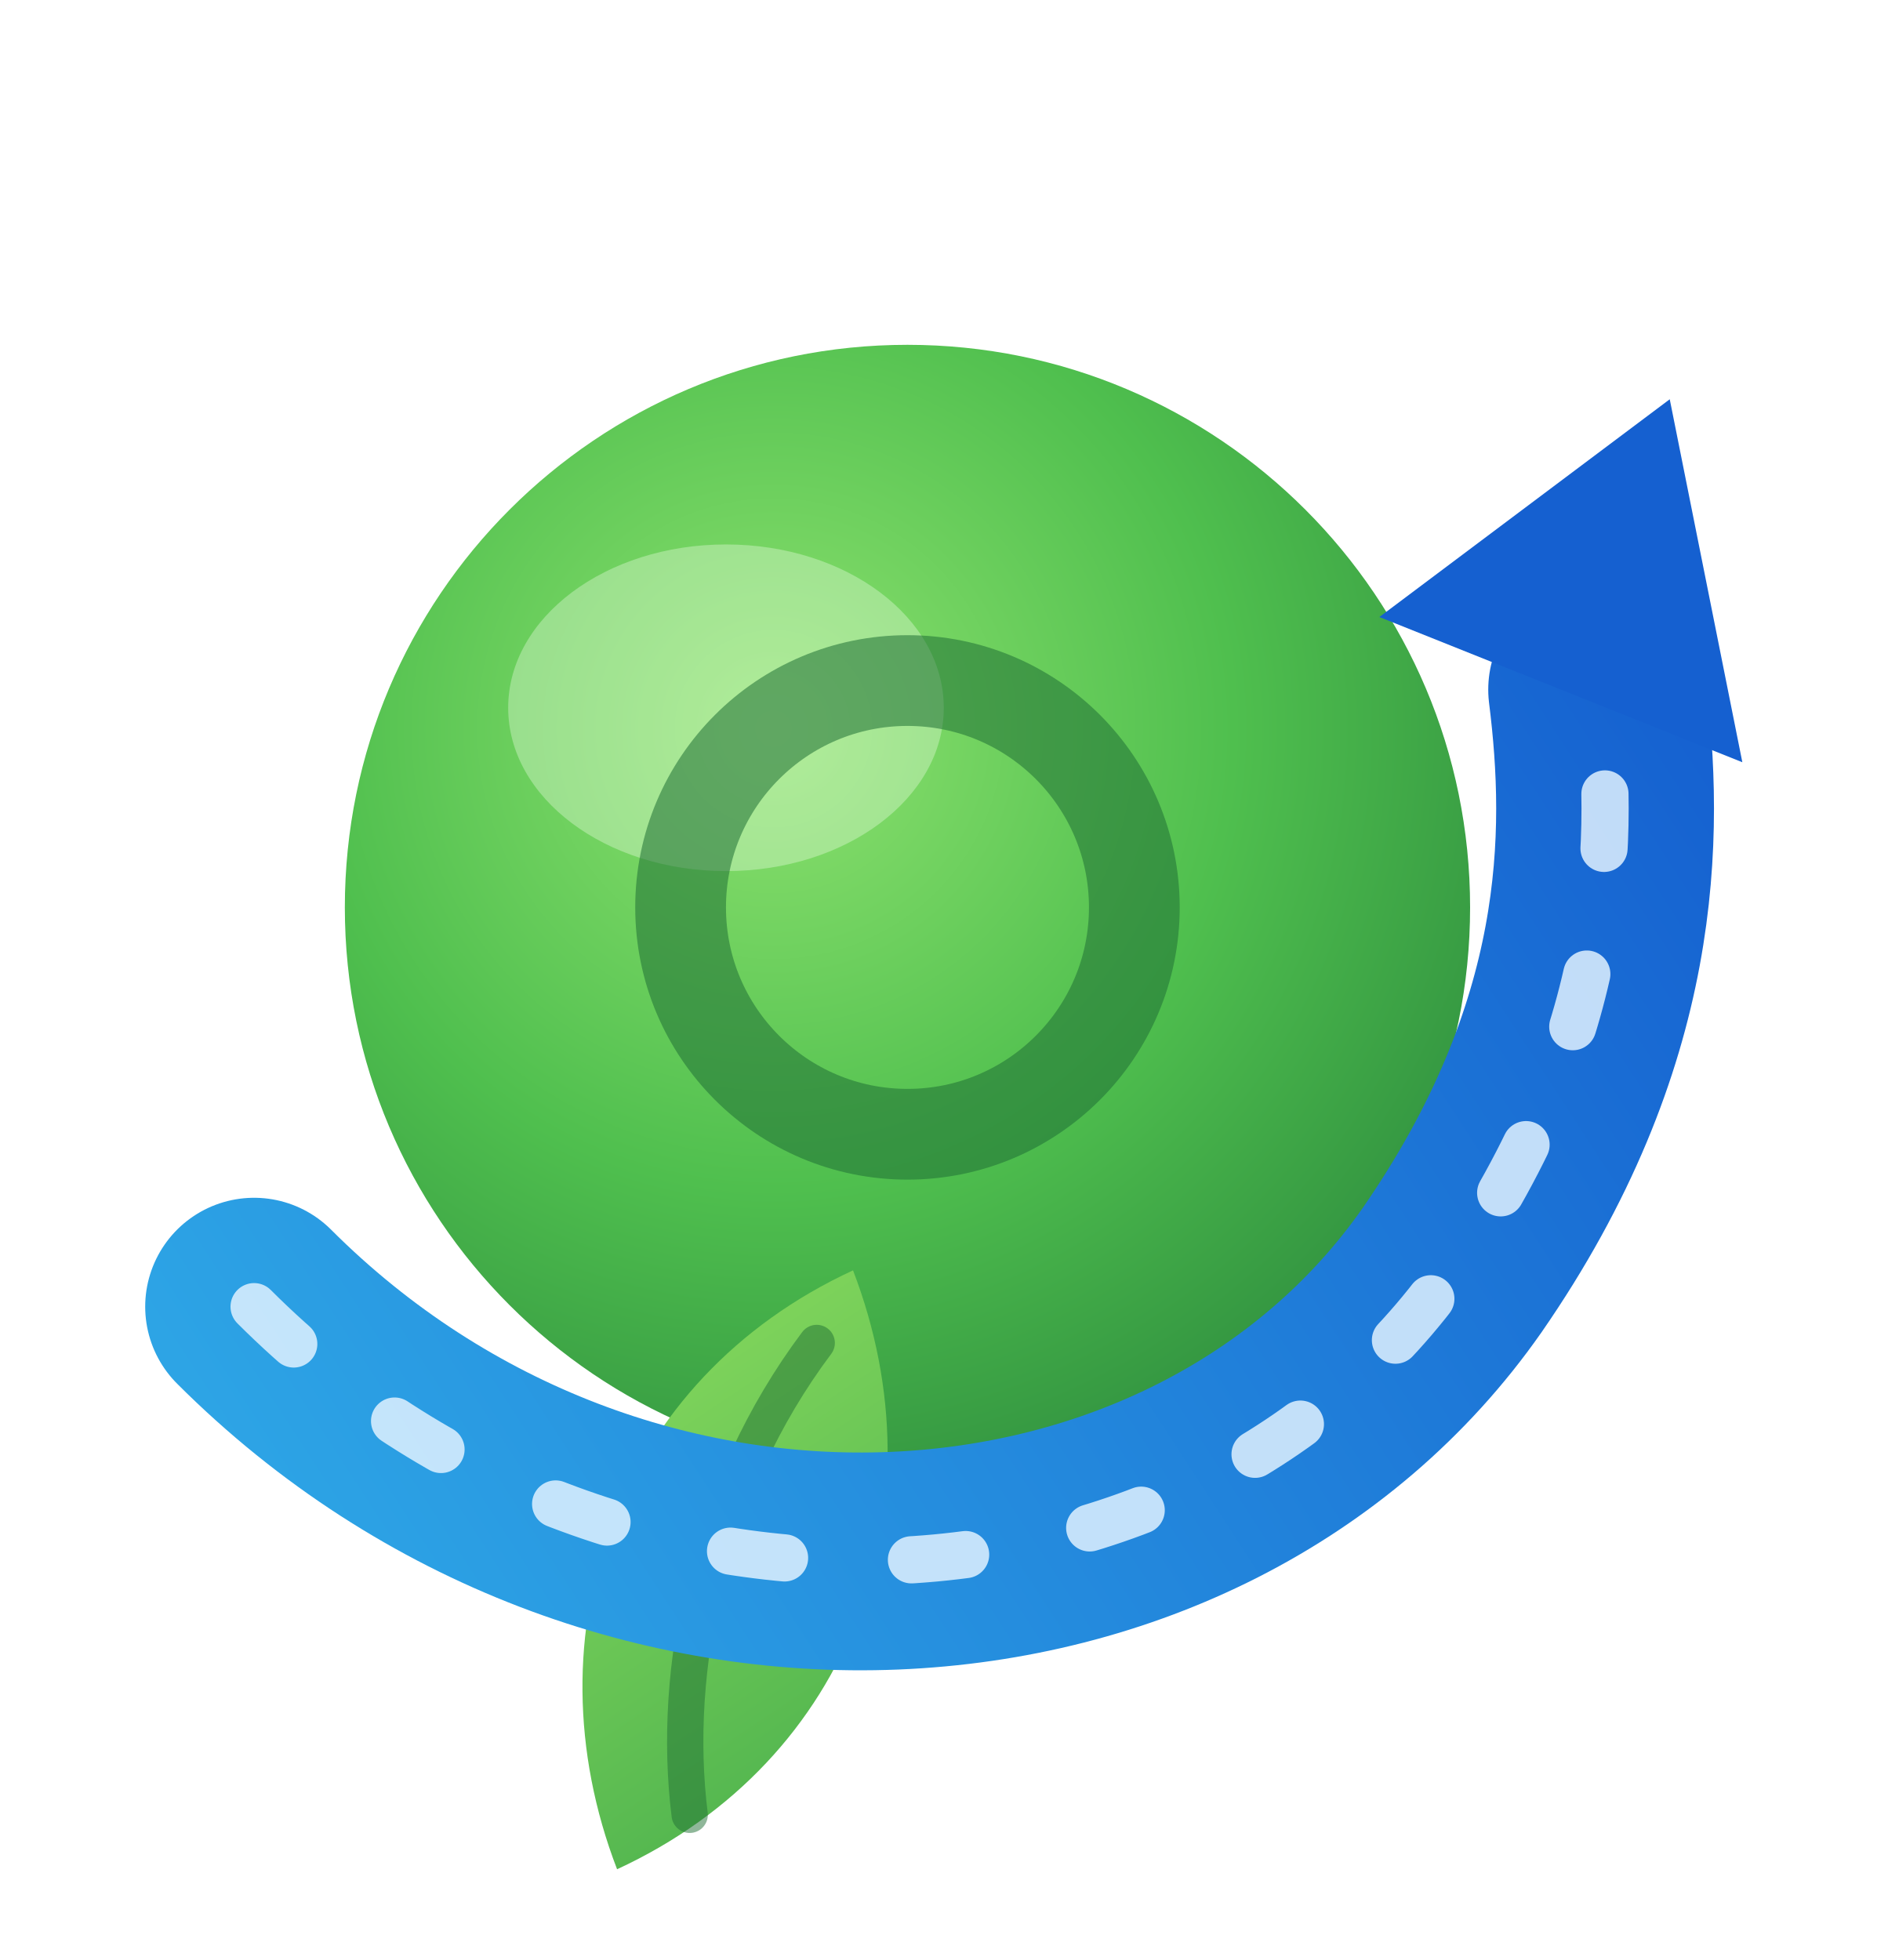
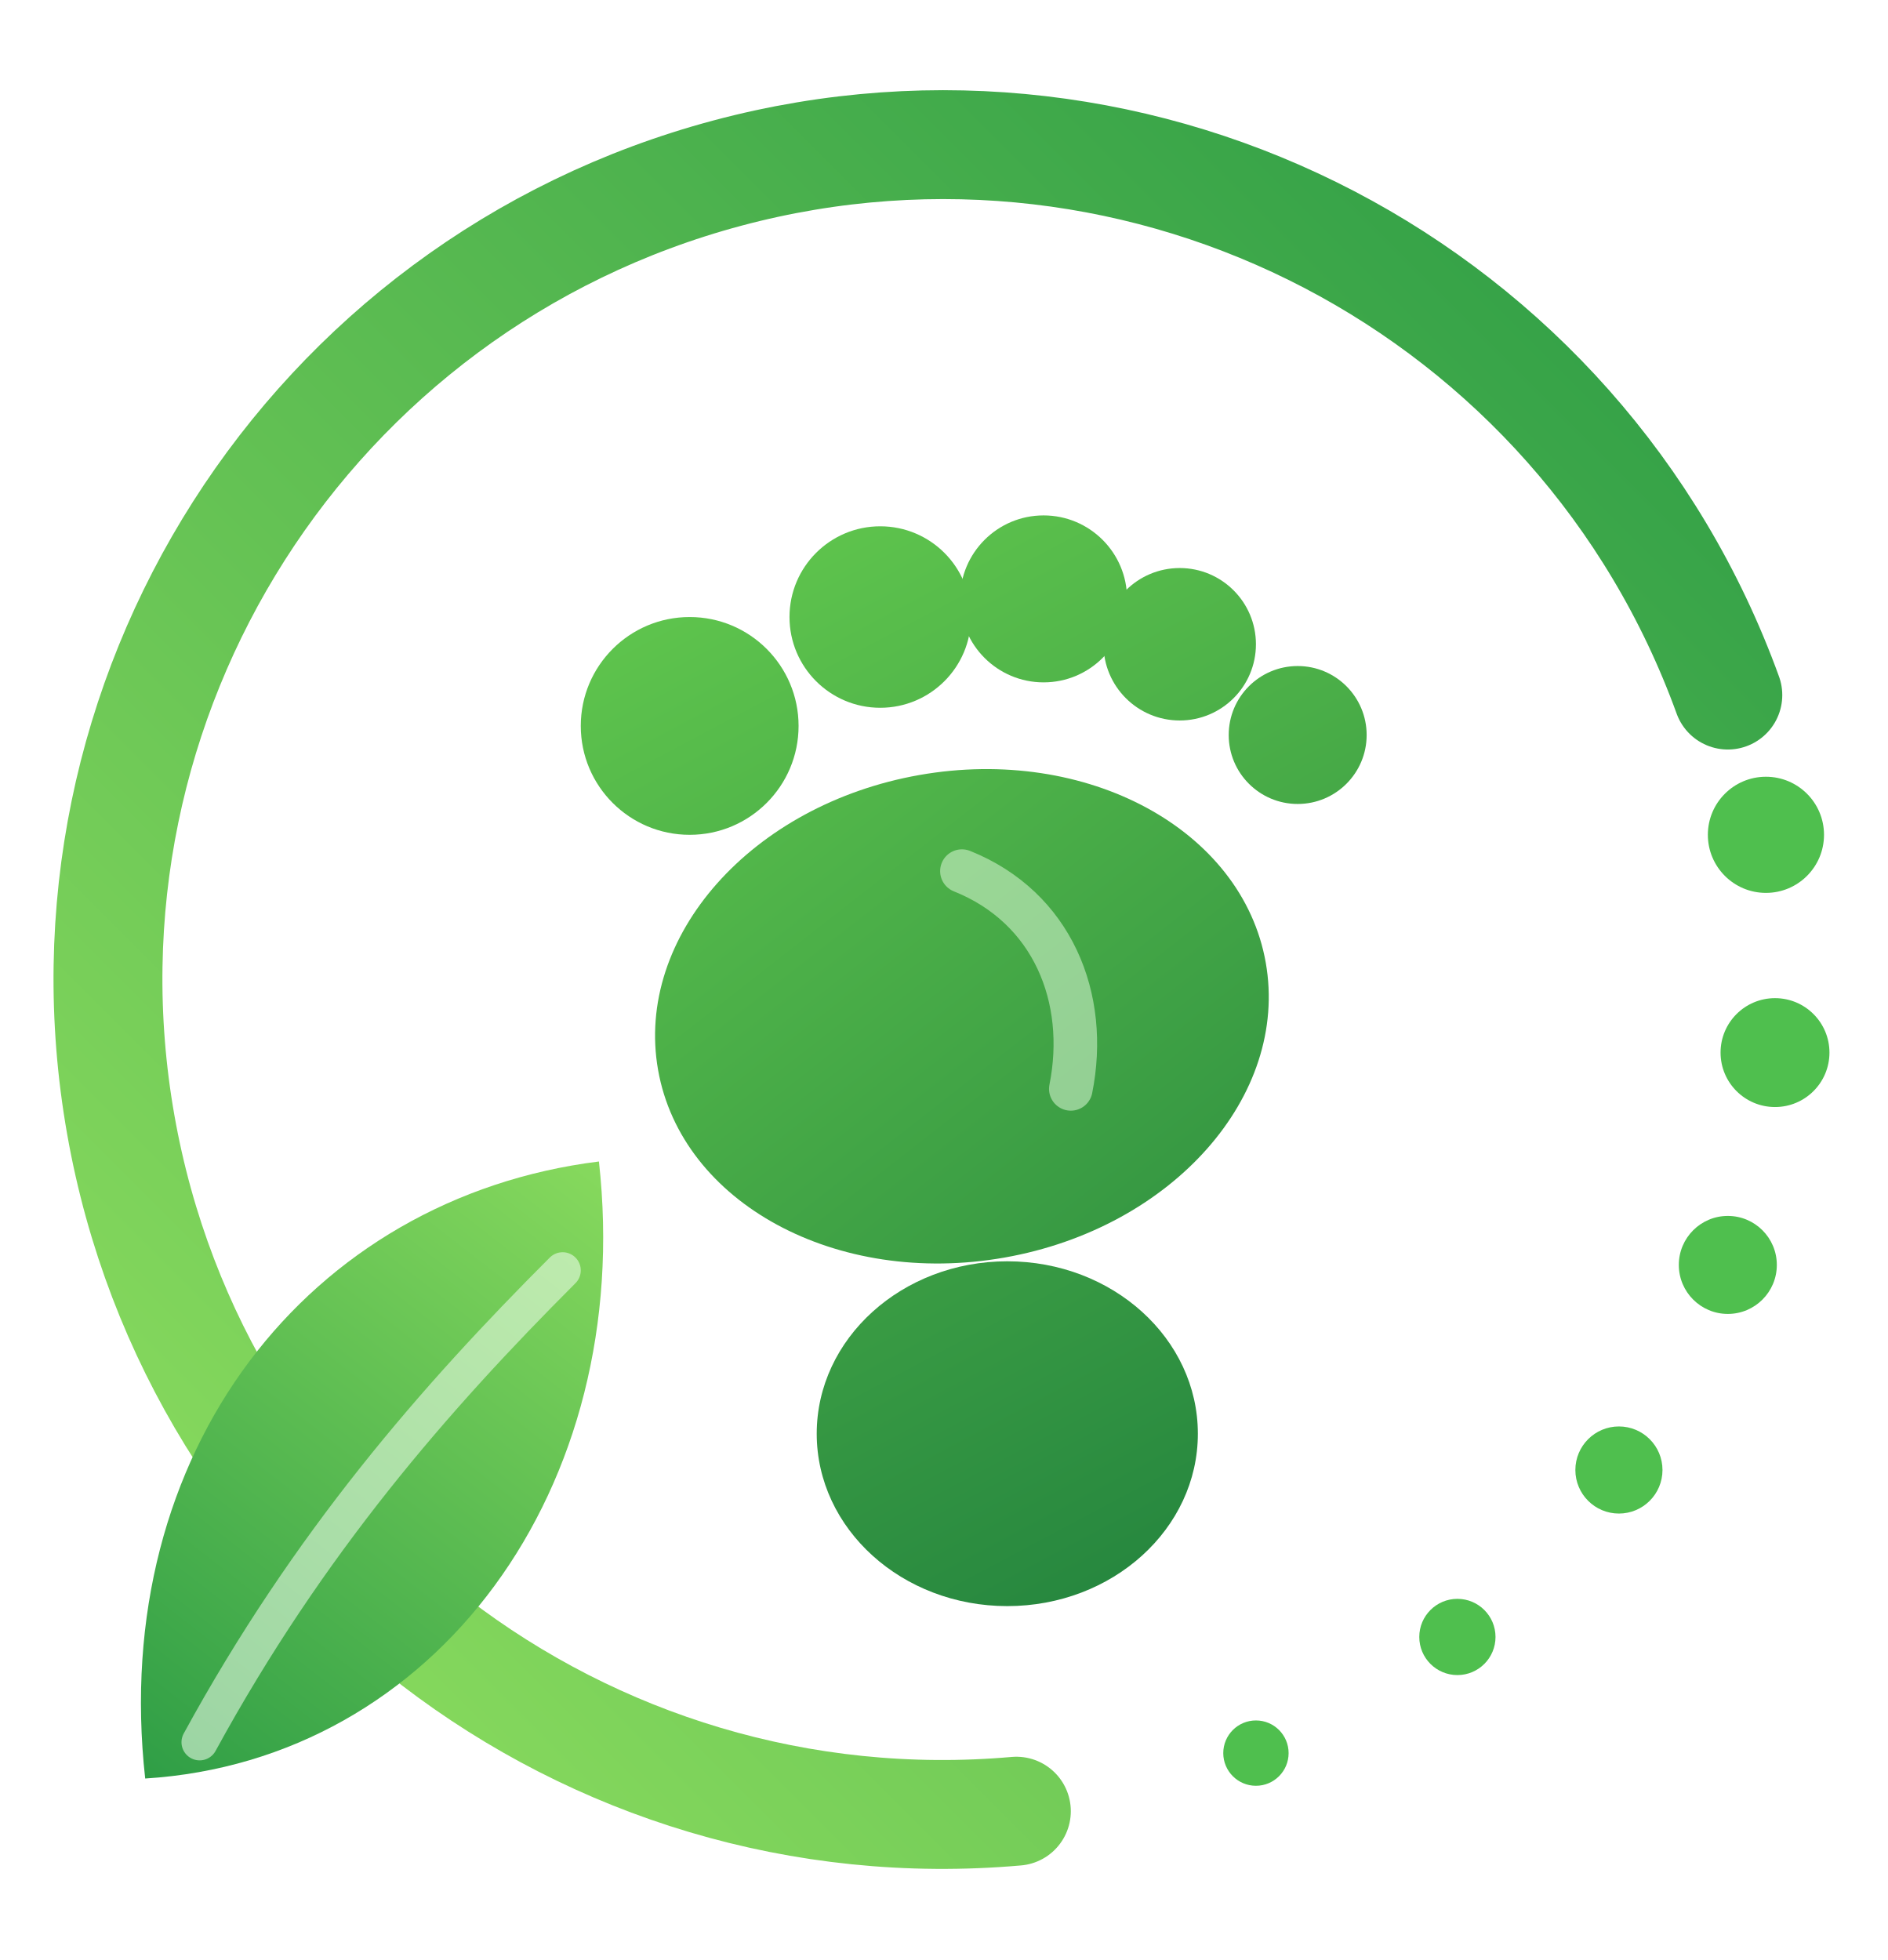
- <svg xmlns="http://www.w3.org/2000/svg" viewBox="0 0 104 108" role="img" aria-label="EcoTrajeto">
+ <svg xmlns="http://www.w3.org/2000/svg" viewBox="0 0 104 108" role="img" aria-label="PegadaNeutra">
  <defs>
-     <radialGradient id="globe" cx="0.38" cy="0.34" r="0.75">
-       <stop offset="0" stop-color="#8ee26f" />
-       <stop offset="0.55" stop-color="#4fbf4e" />
-       <stop offset="1" stop-color="#2f8f3f" />
-     </radialGradient>
-     <linearGradient id="road" x1="12" y1="86" x2="92" y2="34" gradientUnits="userSpaceOnUse">
-       <stop offset="0" stop-color="#2ea7e6" />
-       <stop offset="1" stop-color="#1560d0" />
-     </linearGradient>
-     <linearGradient id="leaf" x1="30" y1="70" x2="58" y2="112" gradientUnits="userSpaceOnUse">
+     <linearGradient id="pnRing" x1="10" y1="98" x2="94" y2="14" gradientUnits="userSpaceOnUse">
      <stop offset="0" stop-color="#8ede5f" />
      <stop offset="1" stop-color="#2f9e46" />
    </linearGradient>
+     <linearGradient id="pnFoot" x1="36" y1="28" x2="70" y2="92" gradientUnits="userSpaceOnUse">
+       <stop offset="0" stop-color="#63c94e" />
+       <stop offset="1" stop-color="#1f7f3d" />
+     </linearGradient>
+     <linearGradient id="pnLeaf" x1="8" y1="98" x2="36" y2="62" gradientUnits="userSpaceOnUse">
+       <stop offset="0" stop-color="#2f9e46" />
+       <stop offset="1" stop-color="#8ede5f" />
+     </linearGradient>
  </defs>
-   <circle cx="50" cy="50" r="31" fill="url(#globe)" />
-   <ellipse cx="40" cy="39" rx="12" ry="9" fill="#f0ffe8" opacity="0.35" />
-   <circle cx="50" cy="50" r="12.5" fill="none" stroke="#1f6f34" stroke-width="5" opacity="0.55" />
-   <path d="M47 70c-13 6-18 20-13 33 13-6 18-20 13-33z" fill="url(#leaf)" />
-   <path d="M45 74c-6 8-8 18-7 26" fill="none" stroke="#1f6f34" stroke-width="2" stroke-linecap="round" opacity="0.5" />
-   <path d="M14 72C34 92 66 90 80 70c9-13 9-24 8-32" fill="none" stroke="url(#road)" stroke-width="12" stroke-linecap="round" />
-   <path d="M14 72C34 92 66 90 80 70c9-13 9-24 8-32" fill="none" stroke="#dff1ff" stroke-width="2.6" stroke-dasharray="3 7" stroke-linecap="round" opacity="0.85" />
-   <path d="M96 42l-4-20-16 12z" fill="#1560d0" />
+   <path d="M56 99.8A46 46 0 1 1 95.2 38.3" fill="none" stroke="url(#pnRing)" stroke-width="6" stroke-linecap="round" />
+   <g fill="#4fbf4e">
+     <circle cx="97.3" cy="46" r="3.2" />
+     <circle cx="97.8" cy="58" r="3" />
+     <circle cx="95.2" cy="69.7" r="2.7" />
+     <circle cx="89.2" cy="81" r="2.4" />
+     <circle cx="80.3" cy="90.2" r="2.1" />
+     <circle cx="69.2" cy="96.6" r="1.8" />
+   </g>
+   <path d="M8 98C6 80 17 66 33 64c2 18-9 33-25 34z" fill="url(#pnLeaf)" />
+   <path d="M11 96c6-11 13-19 20-26" fill="none" stroke="#f2fff0" stroke-width="2" stroke-linecap="round" opacity="0.55" />
+   <g fill="url(#pnFoot)">
+     <ellipse cx="53" cy="56" rx="17" ry="13.5" transform="rotate(-10 53 56)" />
+     <ellipse cx="55.5" cy="79" rx="10.5" ry="9.5" />
+     <circle cx="38" cy="40" r="6" />
+     <circle cx="48.5" cy="34" r="5" />
+     <circle cx="57.5" cy="33" r="4.6" />
+     <circle cx="65" cy="35.5" r="4.2" />
+     <circle cx="71.5" cy="40.5" r="3.8" />
+   </g>
+   <path d="M53 48c5 2 7 7 6 12" fill="none" stroke="#eaffe4" stroke-width="2.4" stroke-linecap="round" opacity="0.5" />
</svg>
